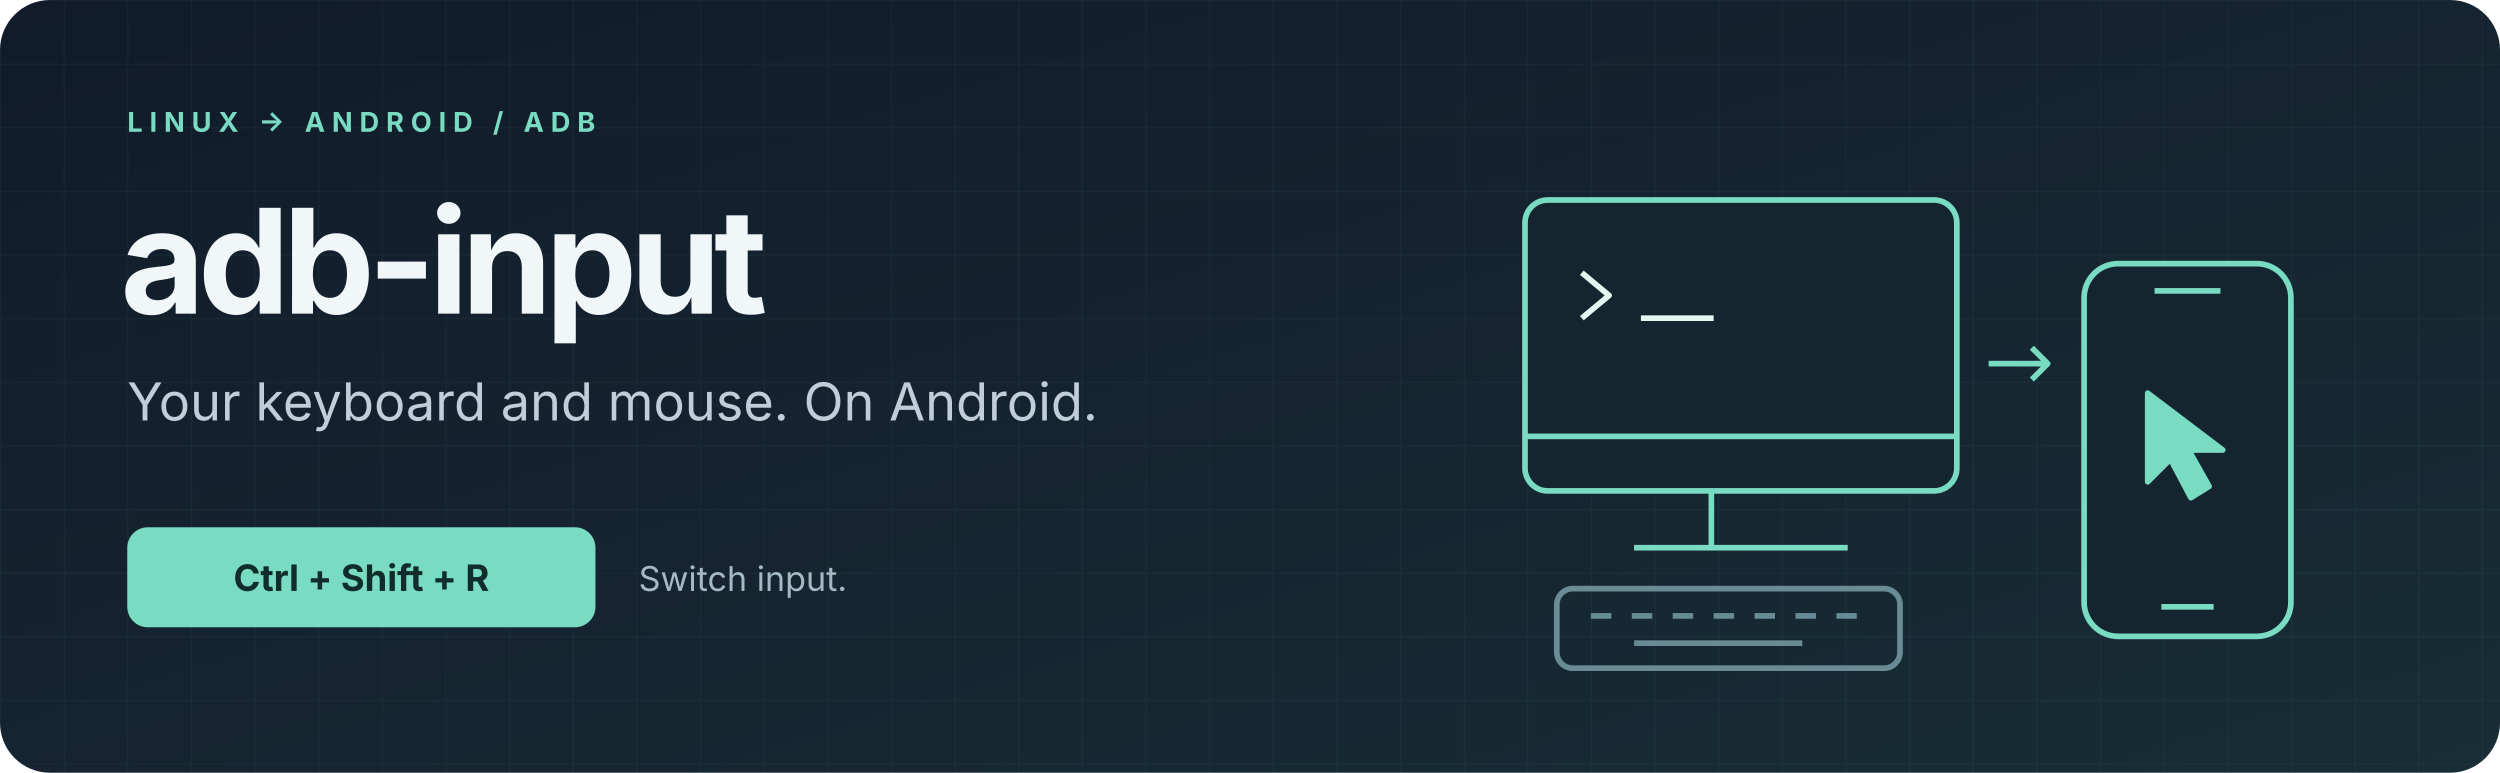
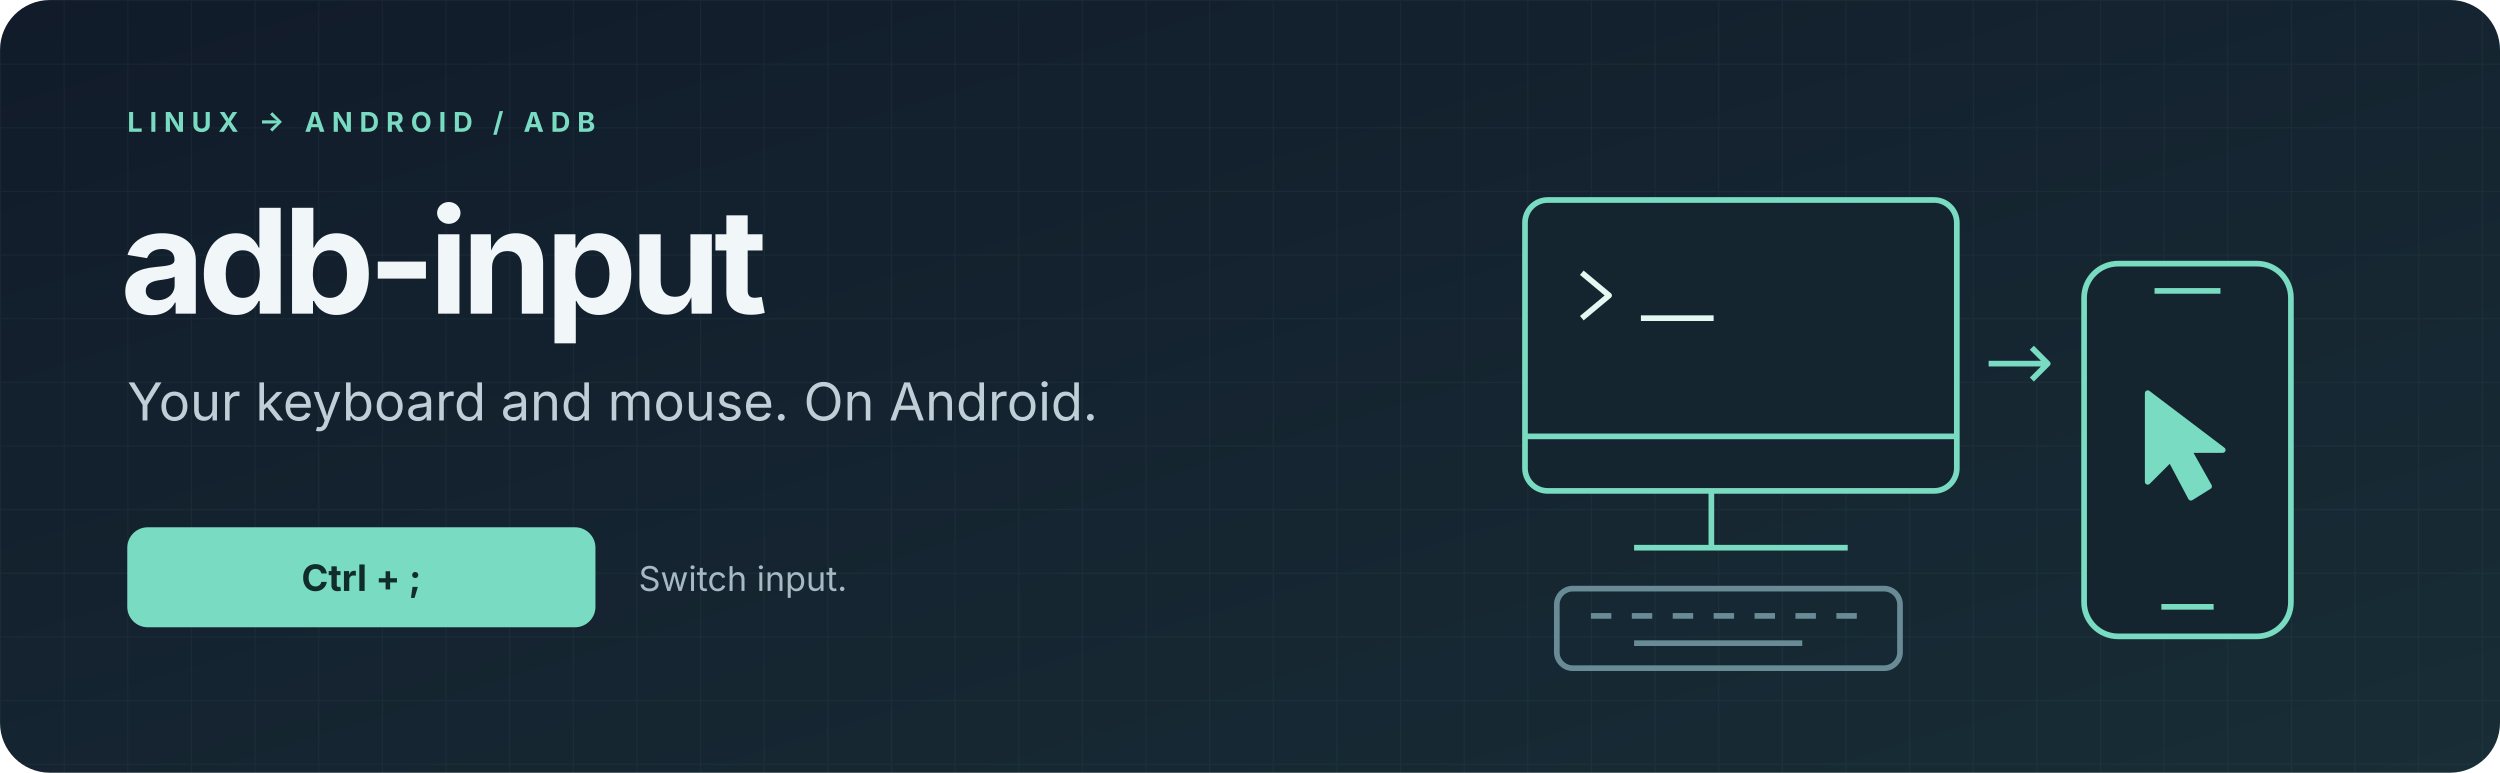
<svg xmlns="http://www.w3.org/2000/svg" width="1100" height="340" viewBox="0 0 1100 340" role="img" aria-labelledby="title desc">
  <defs>
    <linearGradient id="bg" x2="1" y2="1">
      <stop stop-color="#111b2a" />
      <stop offset="1" stop-color="#182d36" />
    </linearGradient>
    <pattern id="grid" width="28" height="28" patternUnits="userSpaceOnUse">
      <path d="M28 0H0V28" fill="none" stroke="#8de4ce" stroke-opacity=".045" />
    </pattern>
  </defs>
  <rect width="1100" height="340" rx="22" fill="url(#bg)" />
  <rect width="1100" height="340" rx="22" fill="url(#grid)" />
  <g font-family="system-ui, -apple-system, 'Segoe UI', sans-serif">
    <text x="56" y="58" fill="#79dbc1" font-size="12" font-weight="650" letter-spacing="3">LINUX → ANDROID / ADB</text>
    <text x="53" y="138" fill="#f1f6f8" font-size="64" font-weight="750" letter-spacing="-3">adb-input</text>
    <text x="56" y="185" fill="#c0ced7" font-size="23">Your keyboard and mouse. On Android.</text>
    <rect x="56" y="232" width="206" height="44" rx="9" fill="#79dbc1" />
-     <text x="159" y="260" text-anchor="middle" fill="#112c2c" font-size="16" font-weight="700">Ctrl + Shift + R</text>
+     <text x="159" y="260" text-anchor="middle" fill="#112c2c" font-size="16" font-weight="700">Ctrl + ;</text>
    <text x="281" y="260" fill="#a5bac5" font-size="15">Switch input.</text>
  </g>
  <g fill="none" stroke="#79dbc1" stroke-width="2.5" stroke-linejoin="round">
    <rect x="671" y="88" width="190" height="128" rx="10" fill="#14252f" />
    <path d="M671 192h190M753 216v25m-34 0h94" />
    <rect x="917" y="116" width="91" height="164" rx="15" fill="#14252f" />
    <path d="M948 128h29M951 267h23M875 160h26m-7-7 7 7-7 7" />
    <path d="m696 120 12 10-12 10m26 0h32" stroke="#e2f8f1" />
    <rect x="685" y="259" width="151" height="35" rx="7" stroke="#688b96" />
    <path d="M700 271h9m9 0h9m9 0h9m9 0h9m9 0h9m9 0h9m9 0h9m-98 12h74" stroke="#688b96" />
    <path d="m945 173 0 39 10-10 9 17 8-5-9-16h15z" fill="#79dbc1" />
  </g>
</svg>
